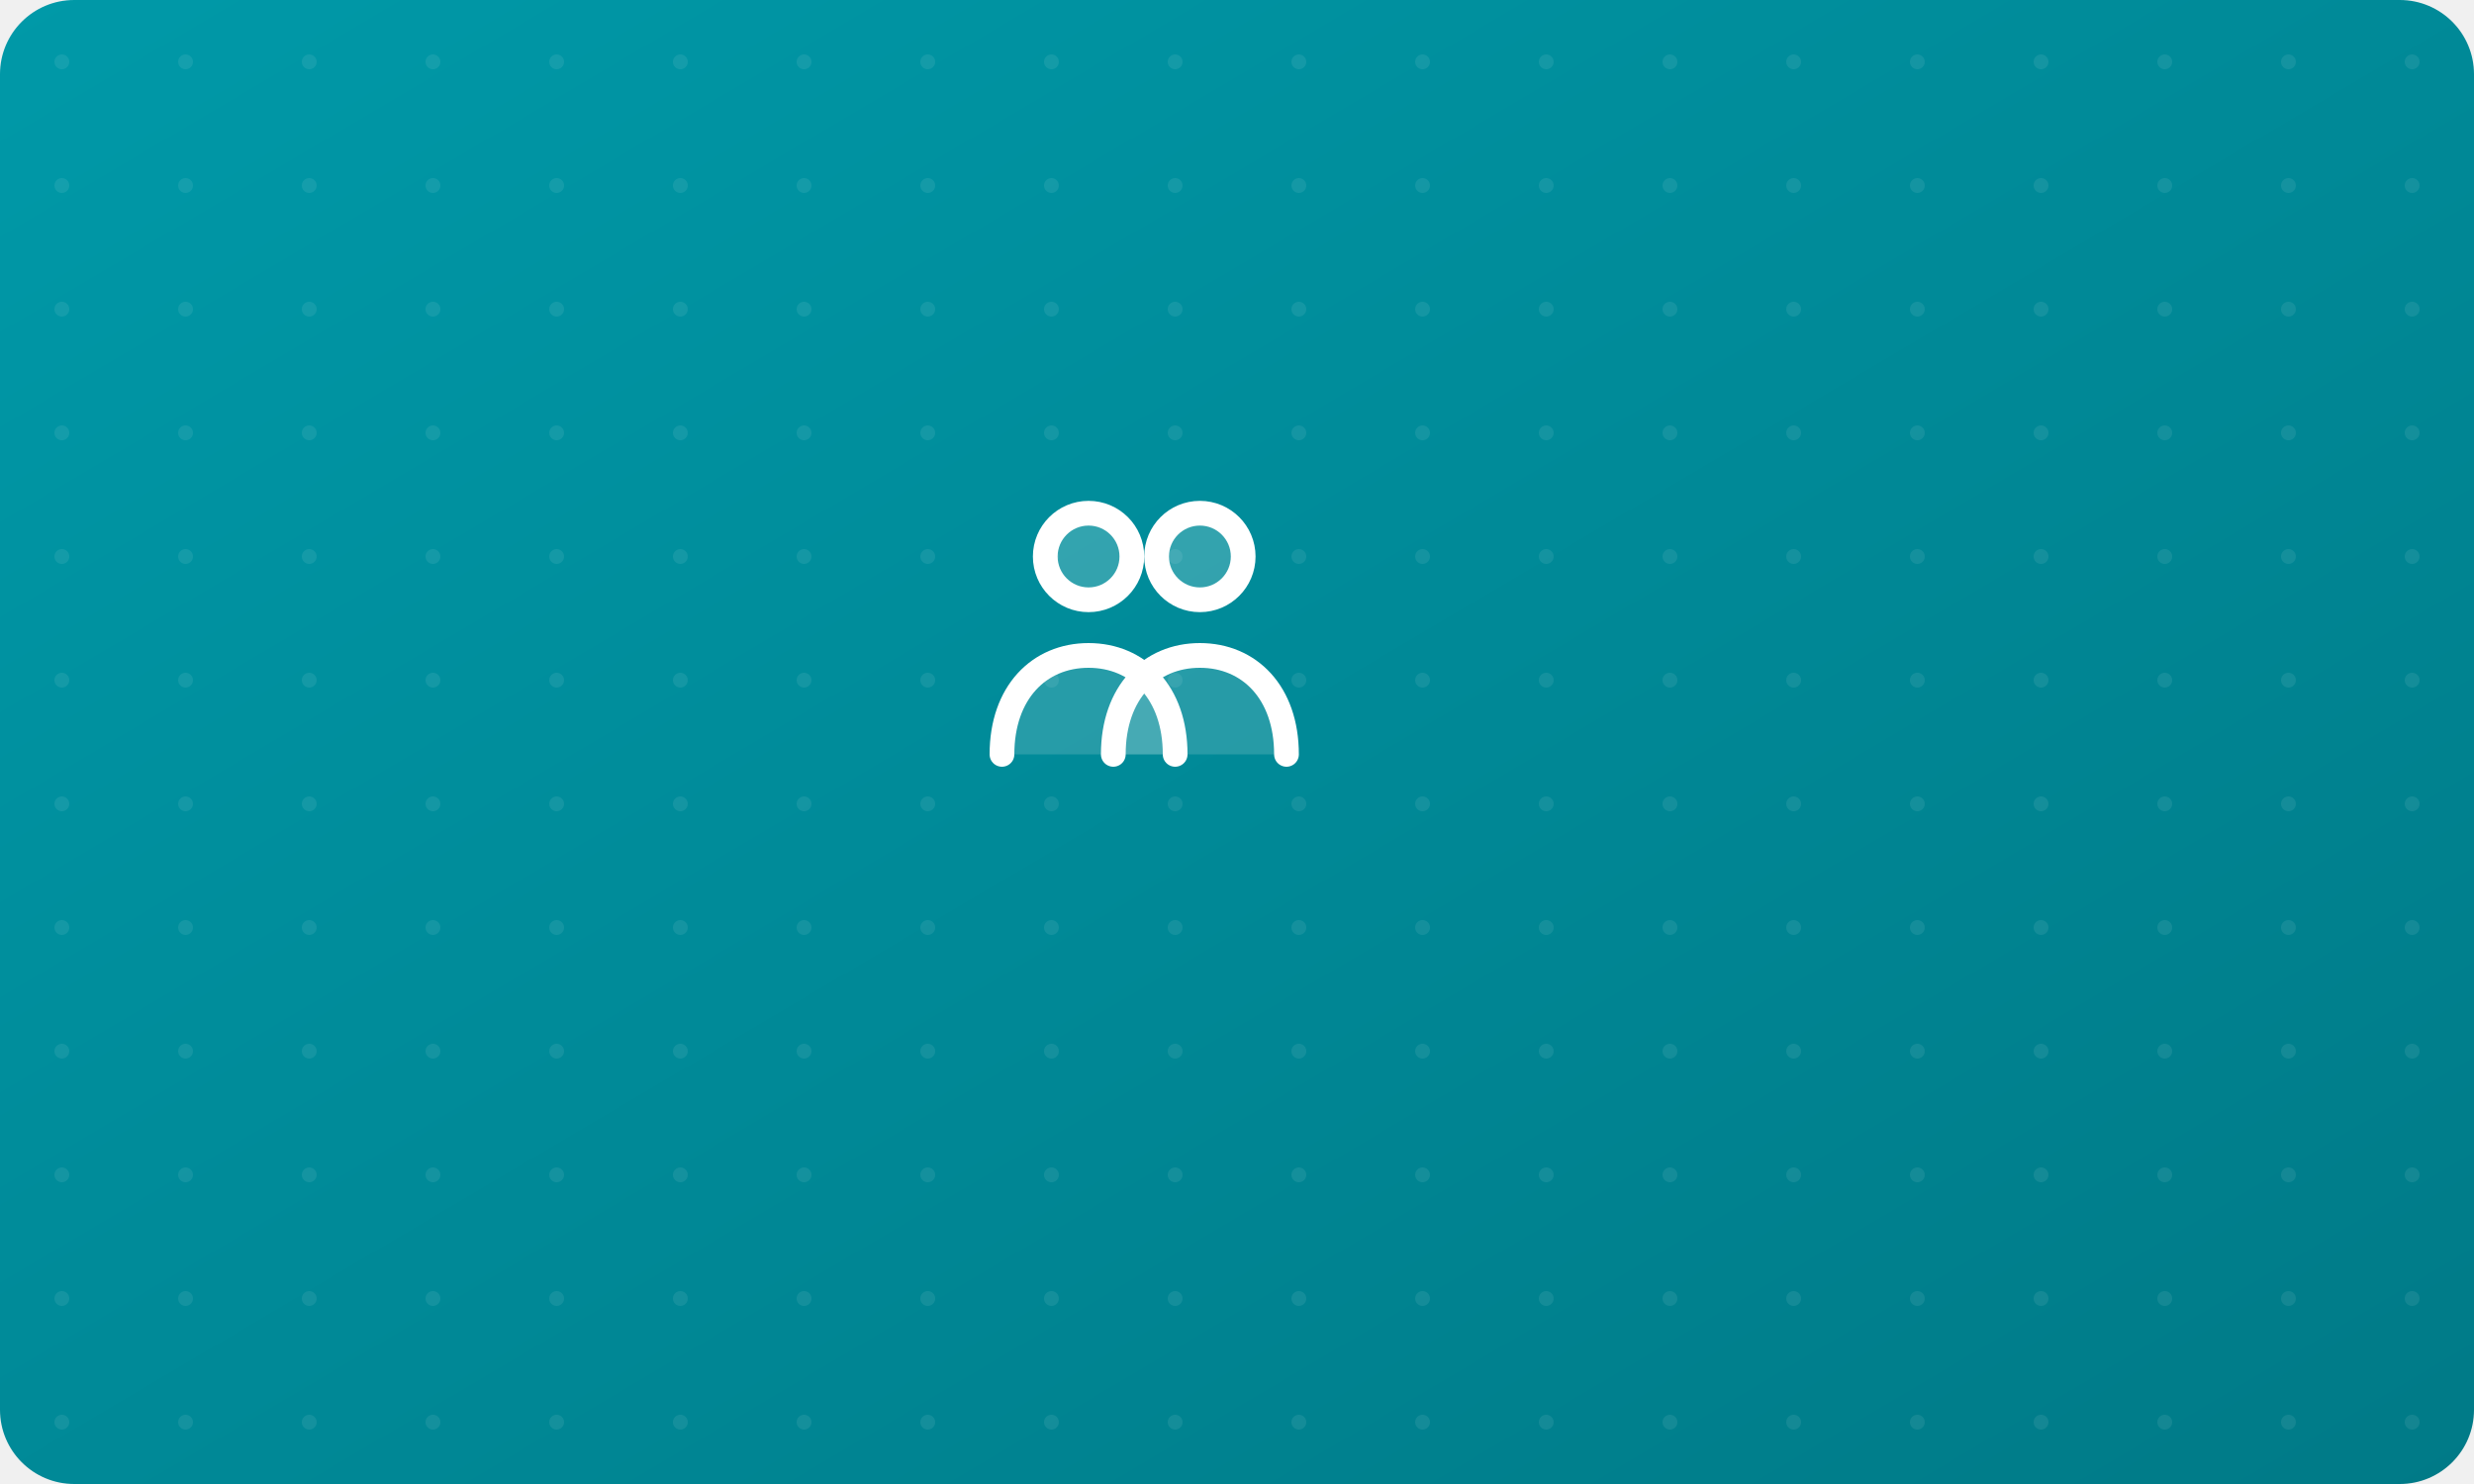
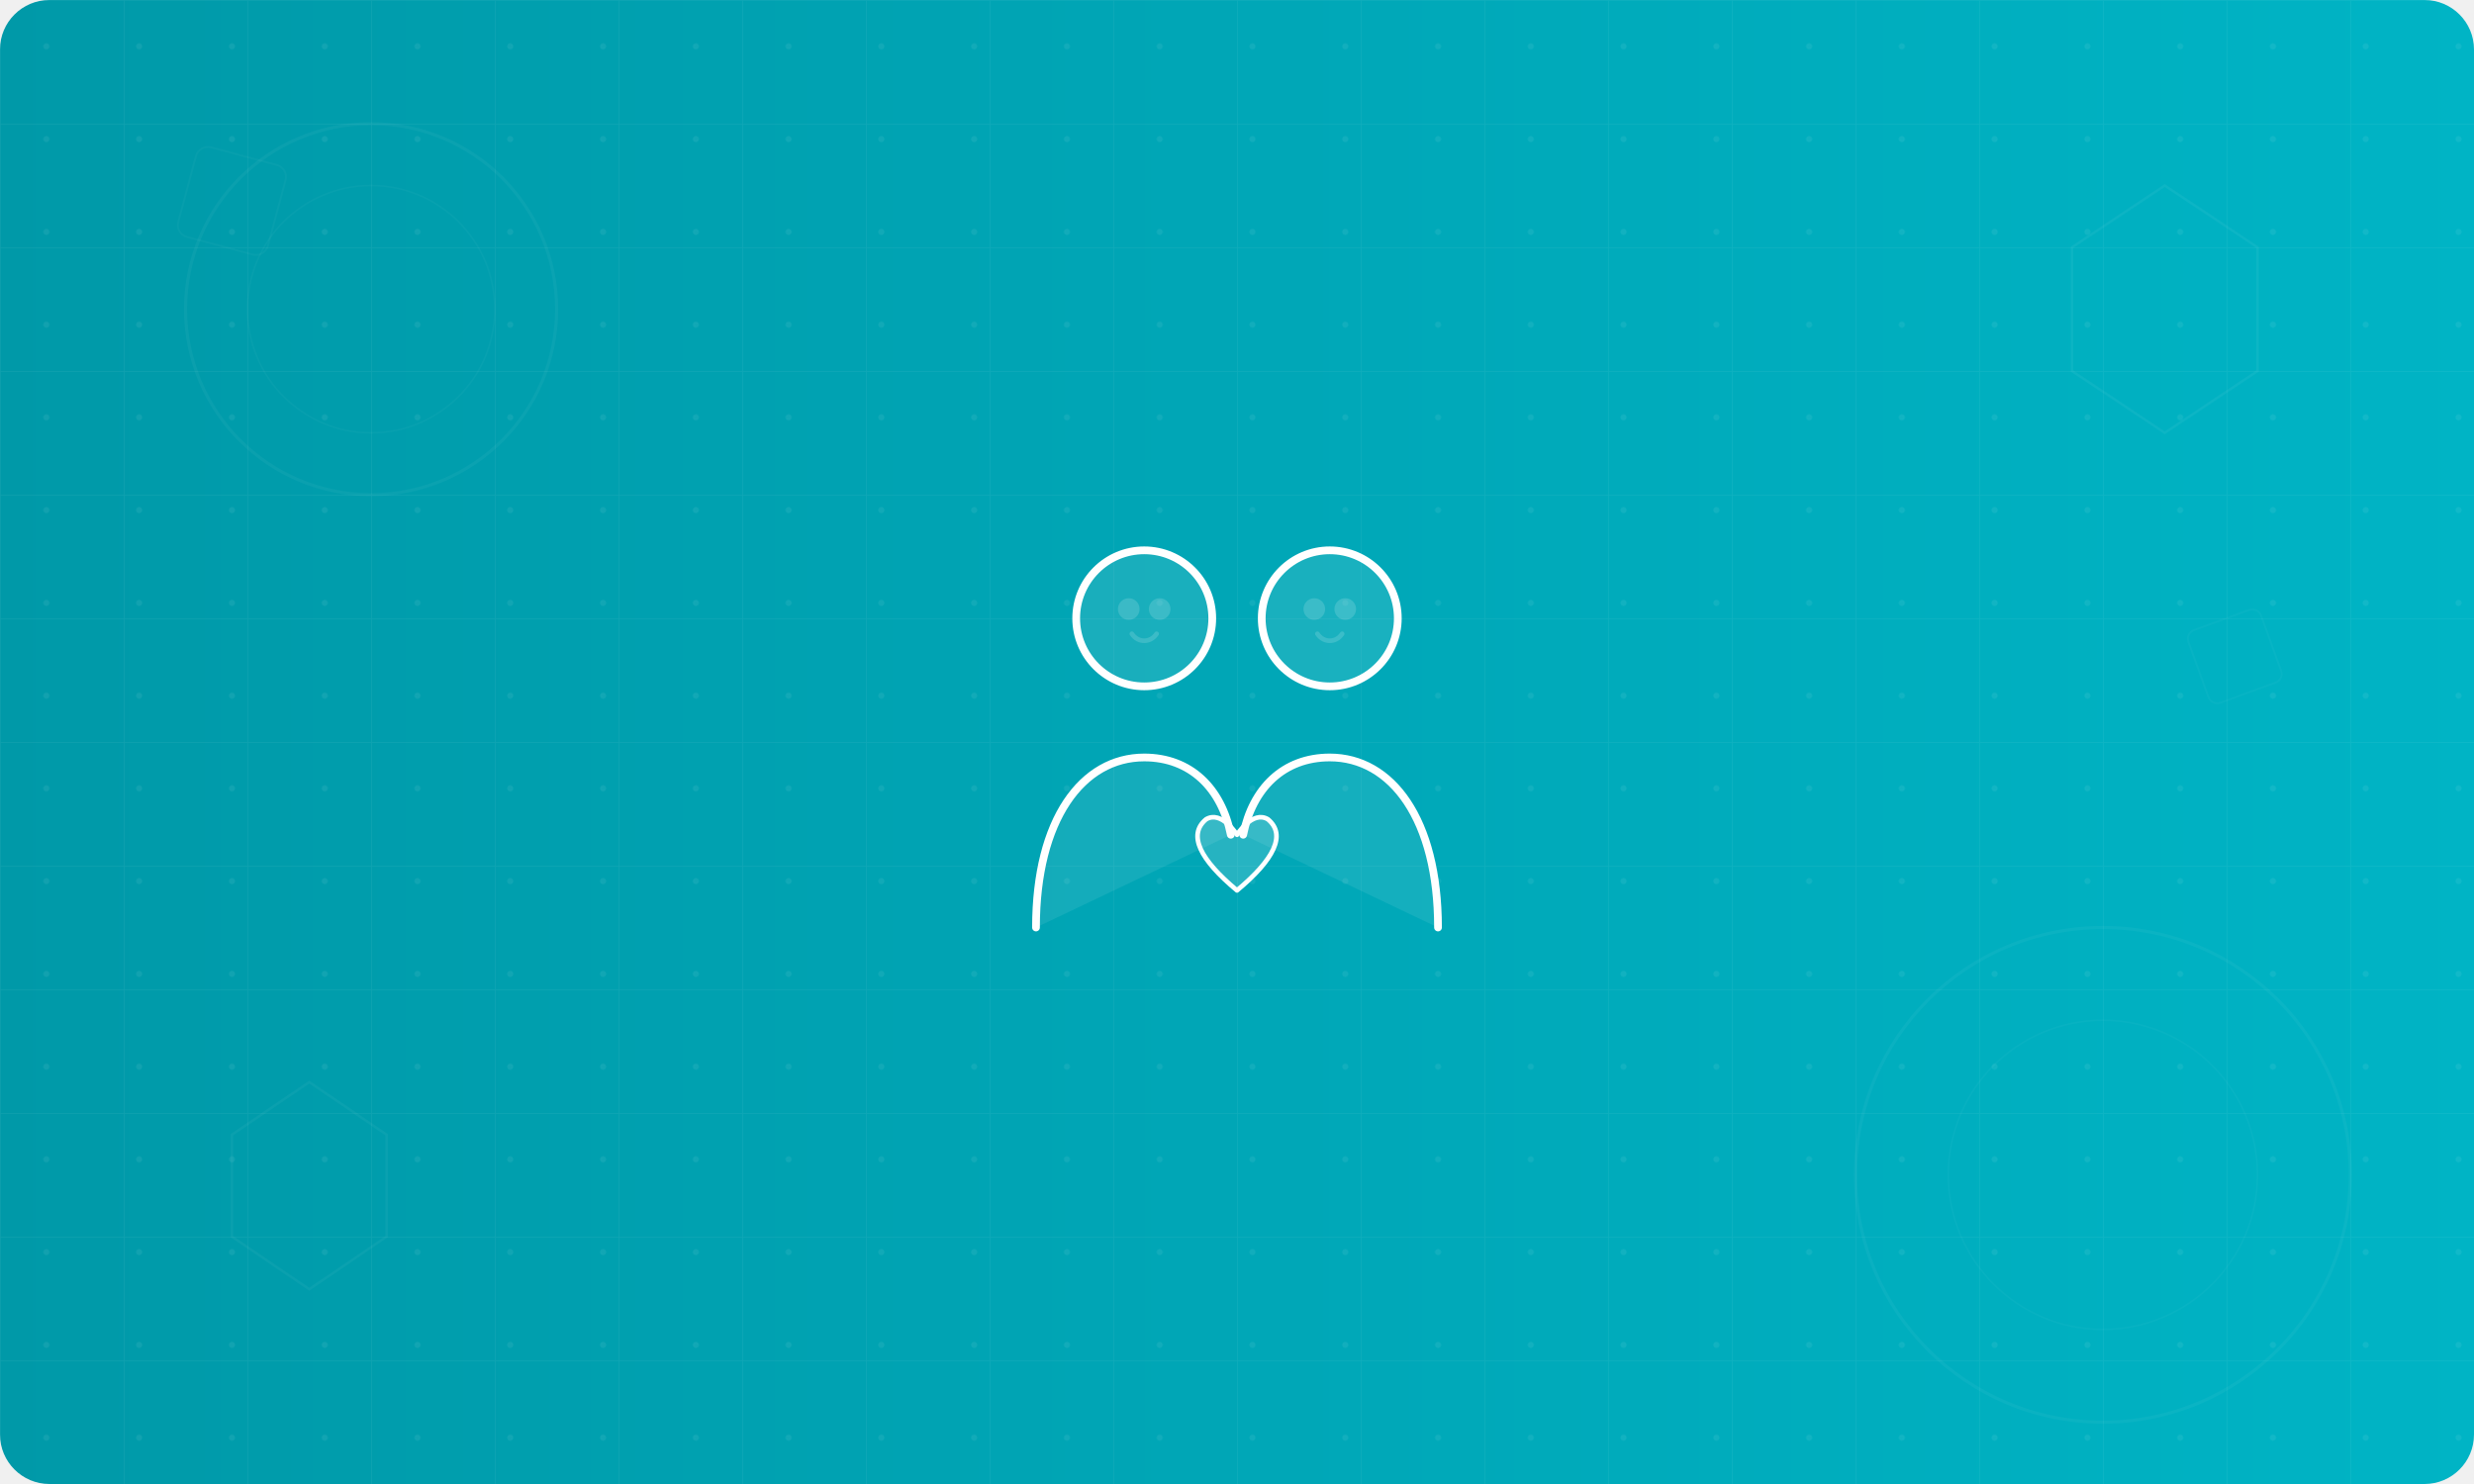
- <svg xmlns="http://www.w3.org/2000/svg" width="400" height="240" viewBox="0 0 400 240">
+ <svg xmlns="http://www.w3.org/2000/svg" width="800" height="480" viewBox="0 0 800 480">
  <defs>
-     <pattern id="dots" width="20" height="20" patternUnits="userSpaceOnUse">
-       <circle cx="10" cy="10" r="1.2" fill="white" opacity="0.08" />
+     <linearGradient id="bg" x1="0" y1="0" x2="1" y2="0">
+       <stop offset="0%" stop-color="#0099A8" />
+       <stop offset="100%" stop-color="#00B4C5" />
+     </linearGradient>
+     <pattern id="grid" width="40" height="40" patternUnits="userSpaceOnUse">
+       <path d="M 40 0 L 0 0 0 40" fill="none" stroke="white" stroke-width="0.5" opacity="0.06" />
    </pattern>
-     <linearGradient id="bg" x1="0" y1="0" x2="1" y2="1">
-       <stop offset="0%" stop-color="#0099A8" />
-       <stop offset="100%" stop-color="#007A87" />
-     </linearGradient>
+     <pattern id="dots" width="30" height="30" patternUnits="userSpaceOnUse">
+       <circle cx="15" cy="15" r="1" fill="white" opacity="0.07" />
+     </pattern>
  </defs>
-   <rect width="400" height="240" rx="12" fill="url(#bg)" />
-   <rect width="400" height="240" rx="12" fill="url(#dots)" />
-   <g transform="translate(160,80)" fill="none" stroke="white" stroke-width="4" stroke-linecap="round" stroke-linejoin="round">
-     <circle cx="16" cy="10" r="7" fill="white" fill-opacity="0.2" />
-     <circle cx="34" cy="10" r="7" fill="white" fill-opacity="0.2" />
-     <path d="M2 42c0-10 6-16 14-16s14 6 14 16" fill="white" fill-opacity="0.15" />
-     <path d="M20 42c0-10 6-16 14-16s14 6 14 16" fill="white" fill-opacity="0.15" />
+   <rect width="800" height="480" rx="16" fill="url(#bg)" />
+   <rect width="800" height="480" rx="16" fill="url(#grid)" />
+   <rect width="800" height="480" rx="16" fill="url(#dots)" />
+   <circle cx="120" cy="100" r="60" fill="none" stroke="white" stroke-width="1" opacity="0.04" />
+   <circle cx="120" cy="100" r="40" fill="none" stroke="white" stroke-width="0.5" opacity="0.03" />
+   <circle cx="680" cy="380" r="80" fill="none" stroke="white" stroke-width="1" opacity="0.04" />
+   <circle cx="680" cy="380" r="50" fill="none" stroke="white" stroke-width="0.5" opacity="0.03" />
+   <polygon points="700,60 730,80 730,120 700,140 670,120 670,80" fill="none" stroke="white" stroke-width="0.8" opacity="0.05" />
+   <polygon points="100,350 125,367 125,400 100,417 75,400 75,367" fill="none" stroke="white" stroke-width="0.8" opacity="0.04" />
+   <rect x="60" y="50" width="30" height="30" rx="4" fill="none" stroke="white" stroke-width="0.6" opacity="0.03" transform="rotate(15 75 65)" />
+   <rect x="710" y="200" width="25" height="25" rx="3" fill="none" stroke="white" stroke-width="0.6" opacity="0.03" transform="rotate(-20 722 212)" />
+   <g transform="translate(400,240)" fill="none" stroke="white" stroke-width="3" stroke-linecap="round" stroke-linejoin="round">
+     <circle cx="-30" cy="-40" r="22" fill="white" fill-opacity="0.1" stroke-width="2.5" />
+     <path d="M-65,60 C-65,25 -50,5 -30,5 C-15,5 -5,15 -2,30" fill="white" fill-opacity="0.08" stroke-width="2.5" />
+     <circle cx="30" cy="-40" r="22" fill="white" fill-opacity="0.1" stroke-width="2.5" />
+     <path d="M65,60 C65,25 50,5 30,5 C15,5 5,15 2,30" fill="white" fill-opacity="0.08" stroke-width="2.5" />
+     <path d="M0,30 C0,30 -5,22 -10,25 C-16,30 -12,38 0,48 C12,38 16,30 10,25 C5,22 0,30 0,30z" fill="white" fill-opacity="0.15" stroke-width="1.5" />
+     <path d="M-2,30 L2,30" stroke-width="0" opacity="0" />
+     <circle cx="-35" cy="-43" r="2" fill="white" opacity="0.15" />
+     <circle cx="-25" cy="-43" r="2" fill="white" opacity="0.15" />
+     <path d="M-34,-35 C-32,-32 -28,-32 -26,-35" stroke-width="1.5" opacity="0.15" />
+     <circle cx="25" cy="-43" r="2" fill="white" opacity="0.15" />
+     <circle cx="35" cy="-43" r="2" fill="white" opacity="0.15" />
+     <path d="M26,-35 C28,-32 32,-32 34,-35" stroke-width="1.5" opacity="0.15" />
  </g>
</svg>
